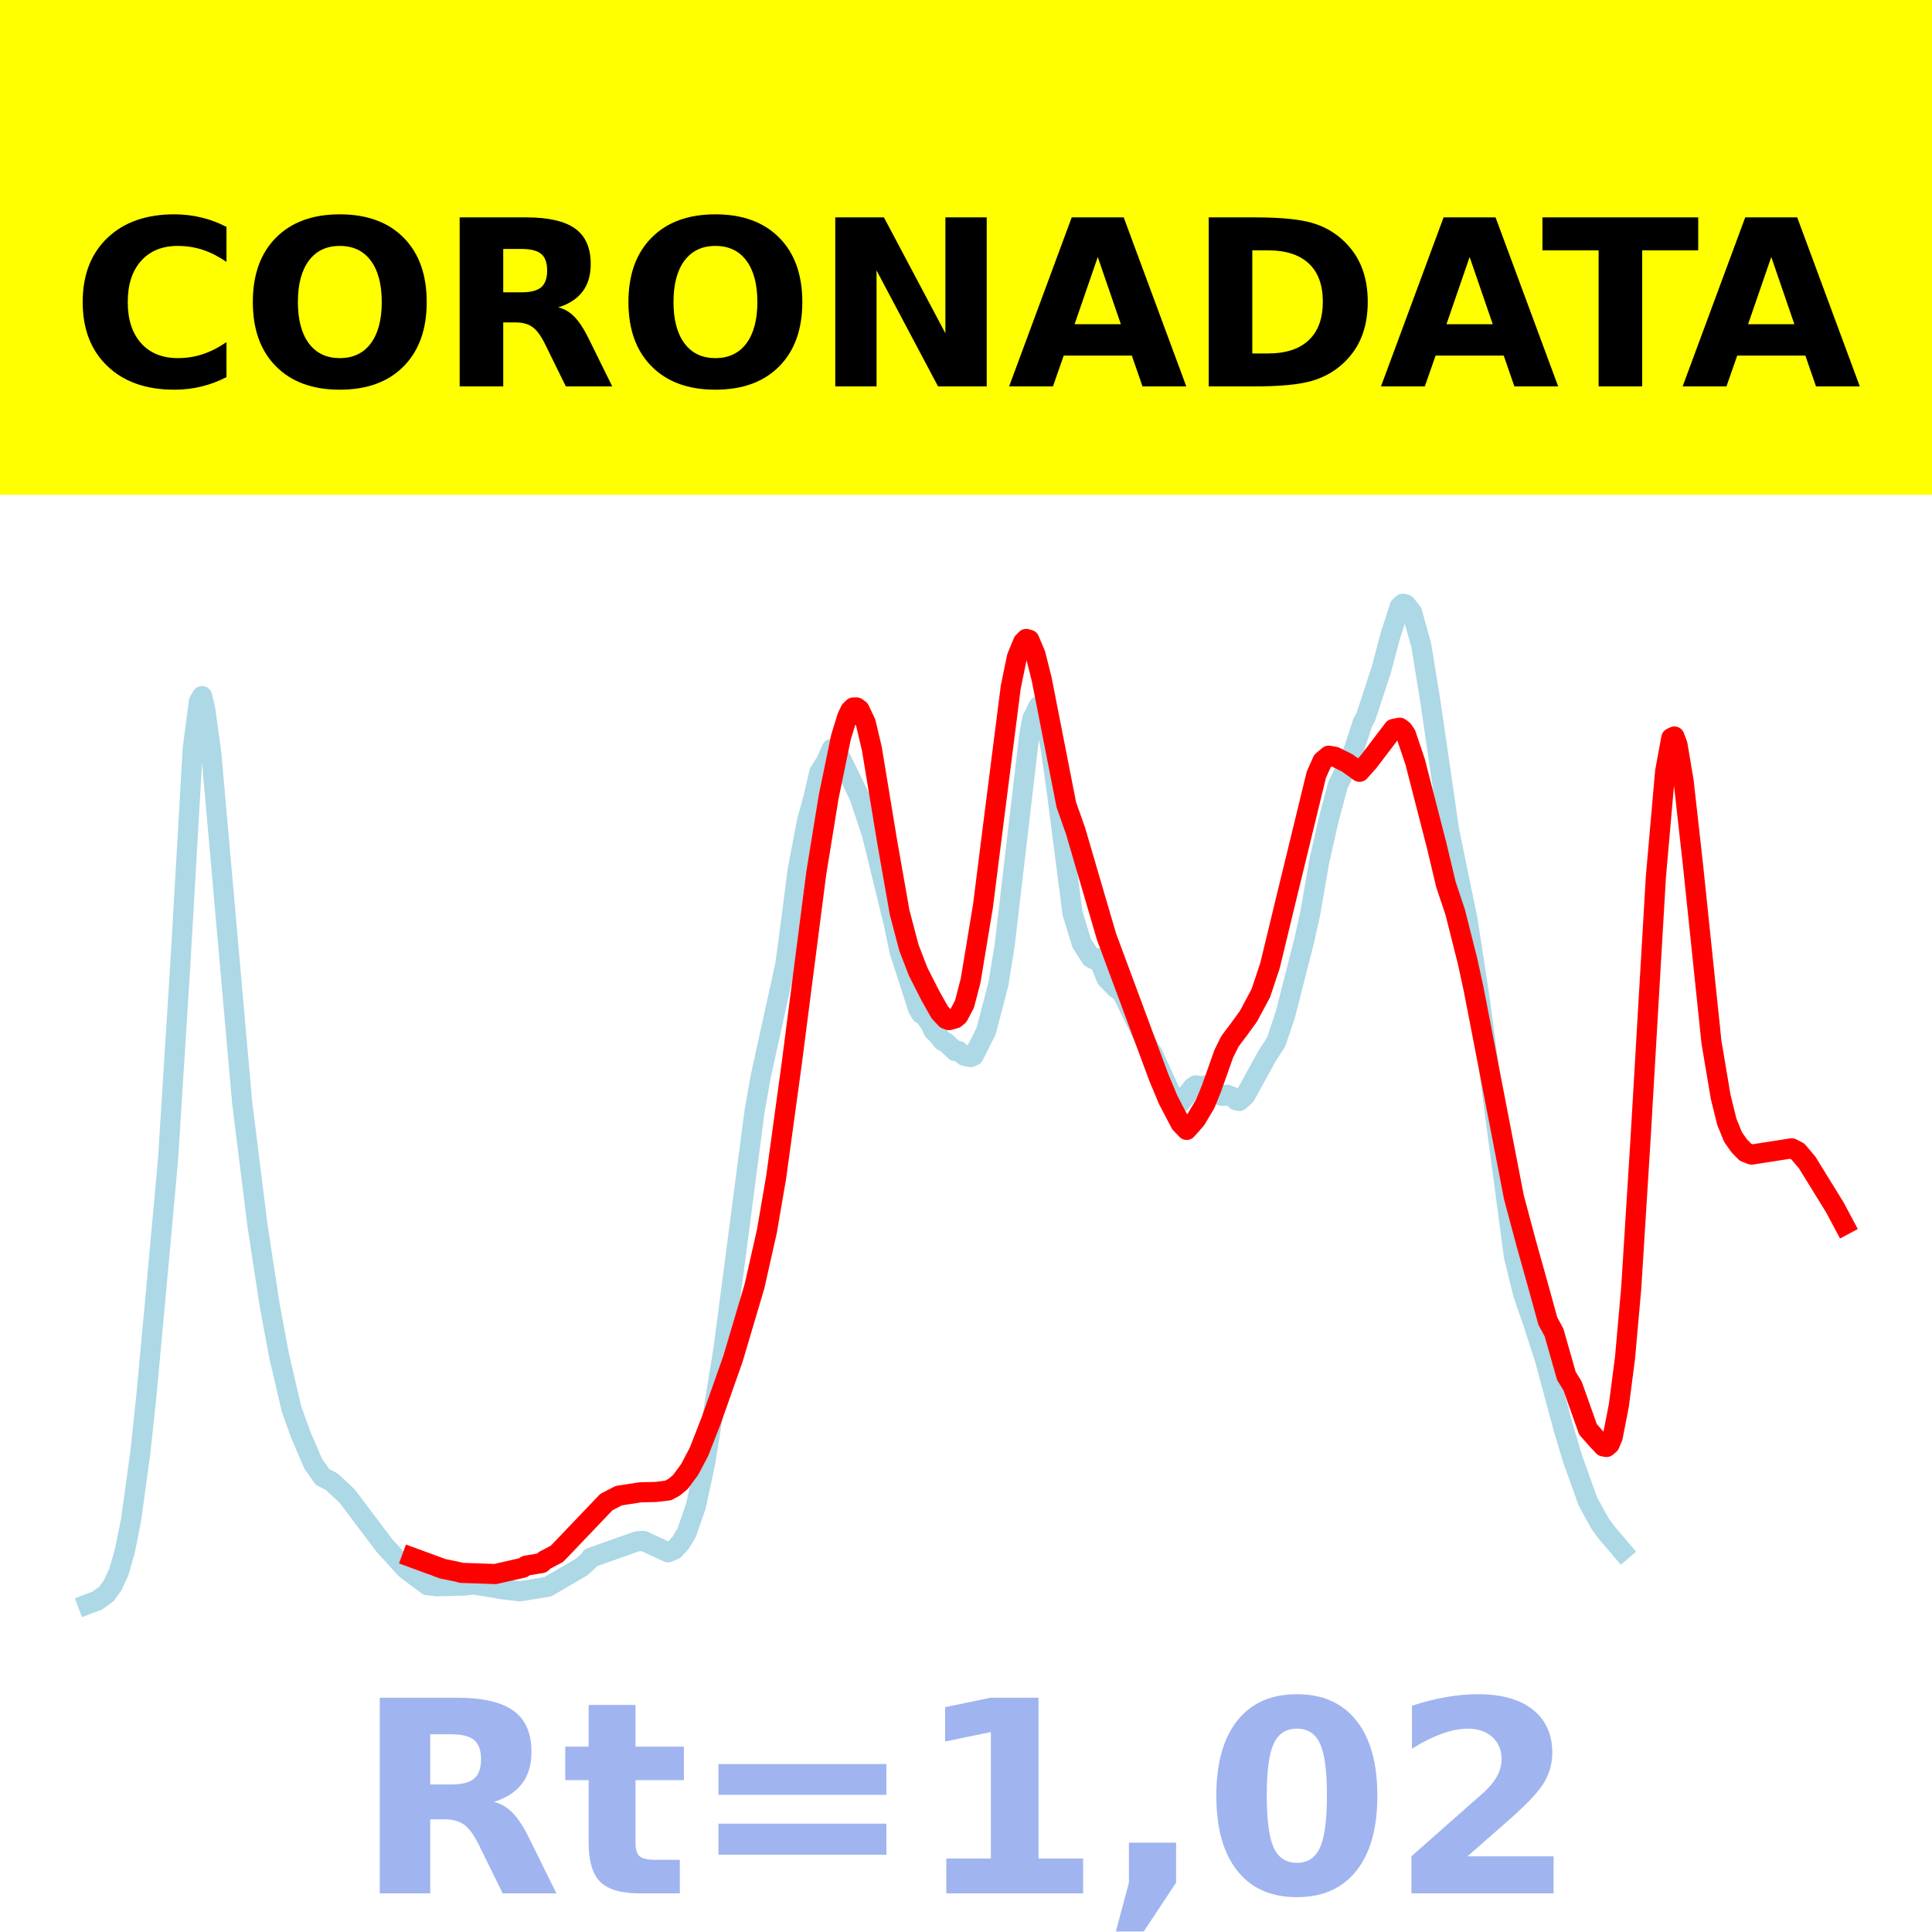
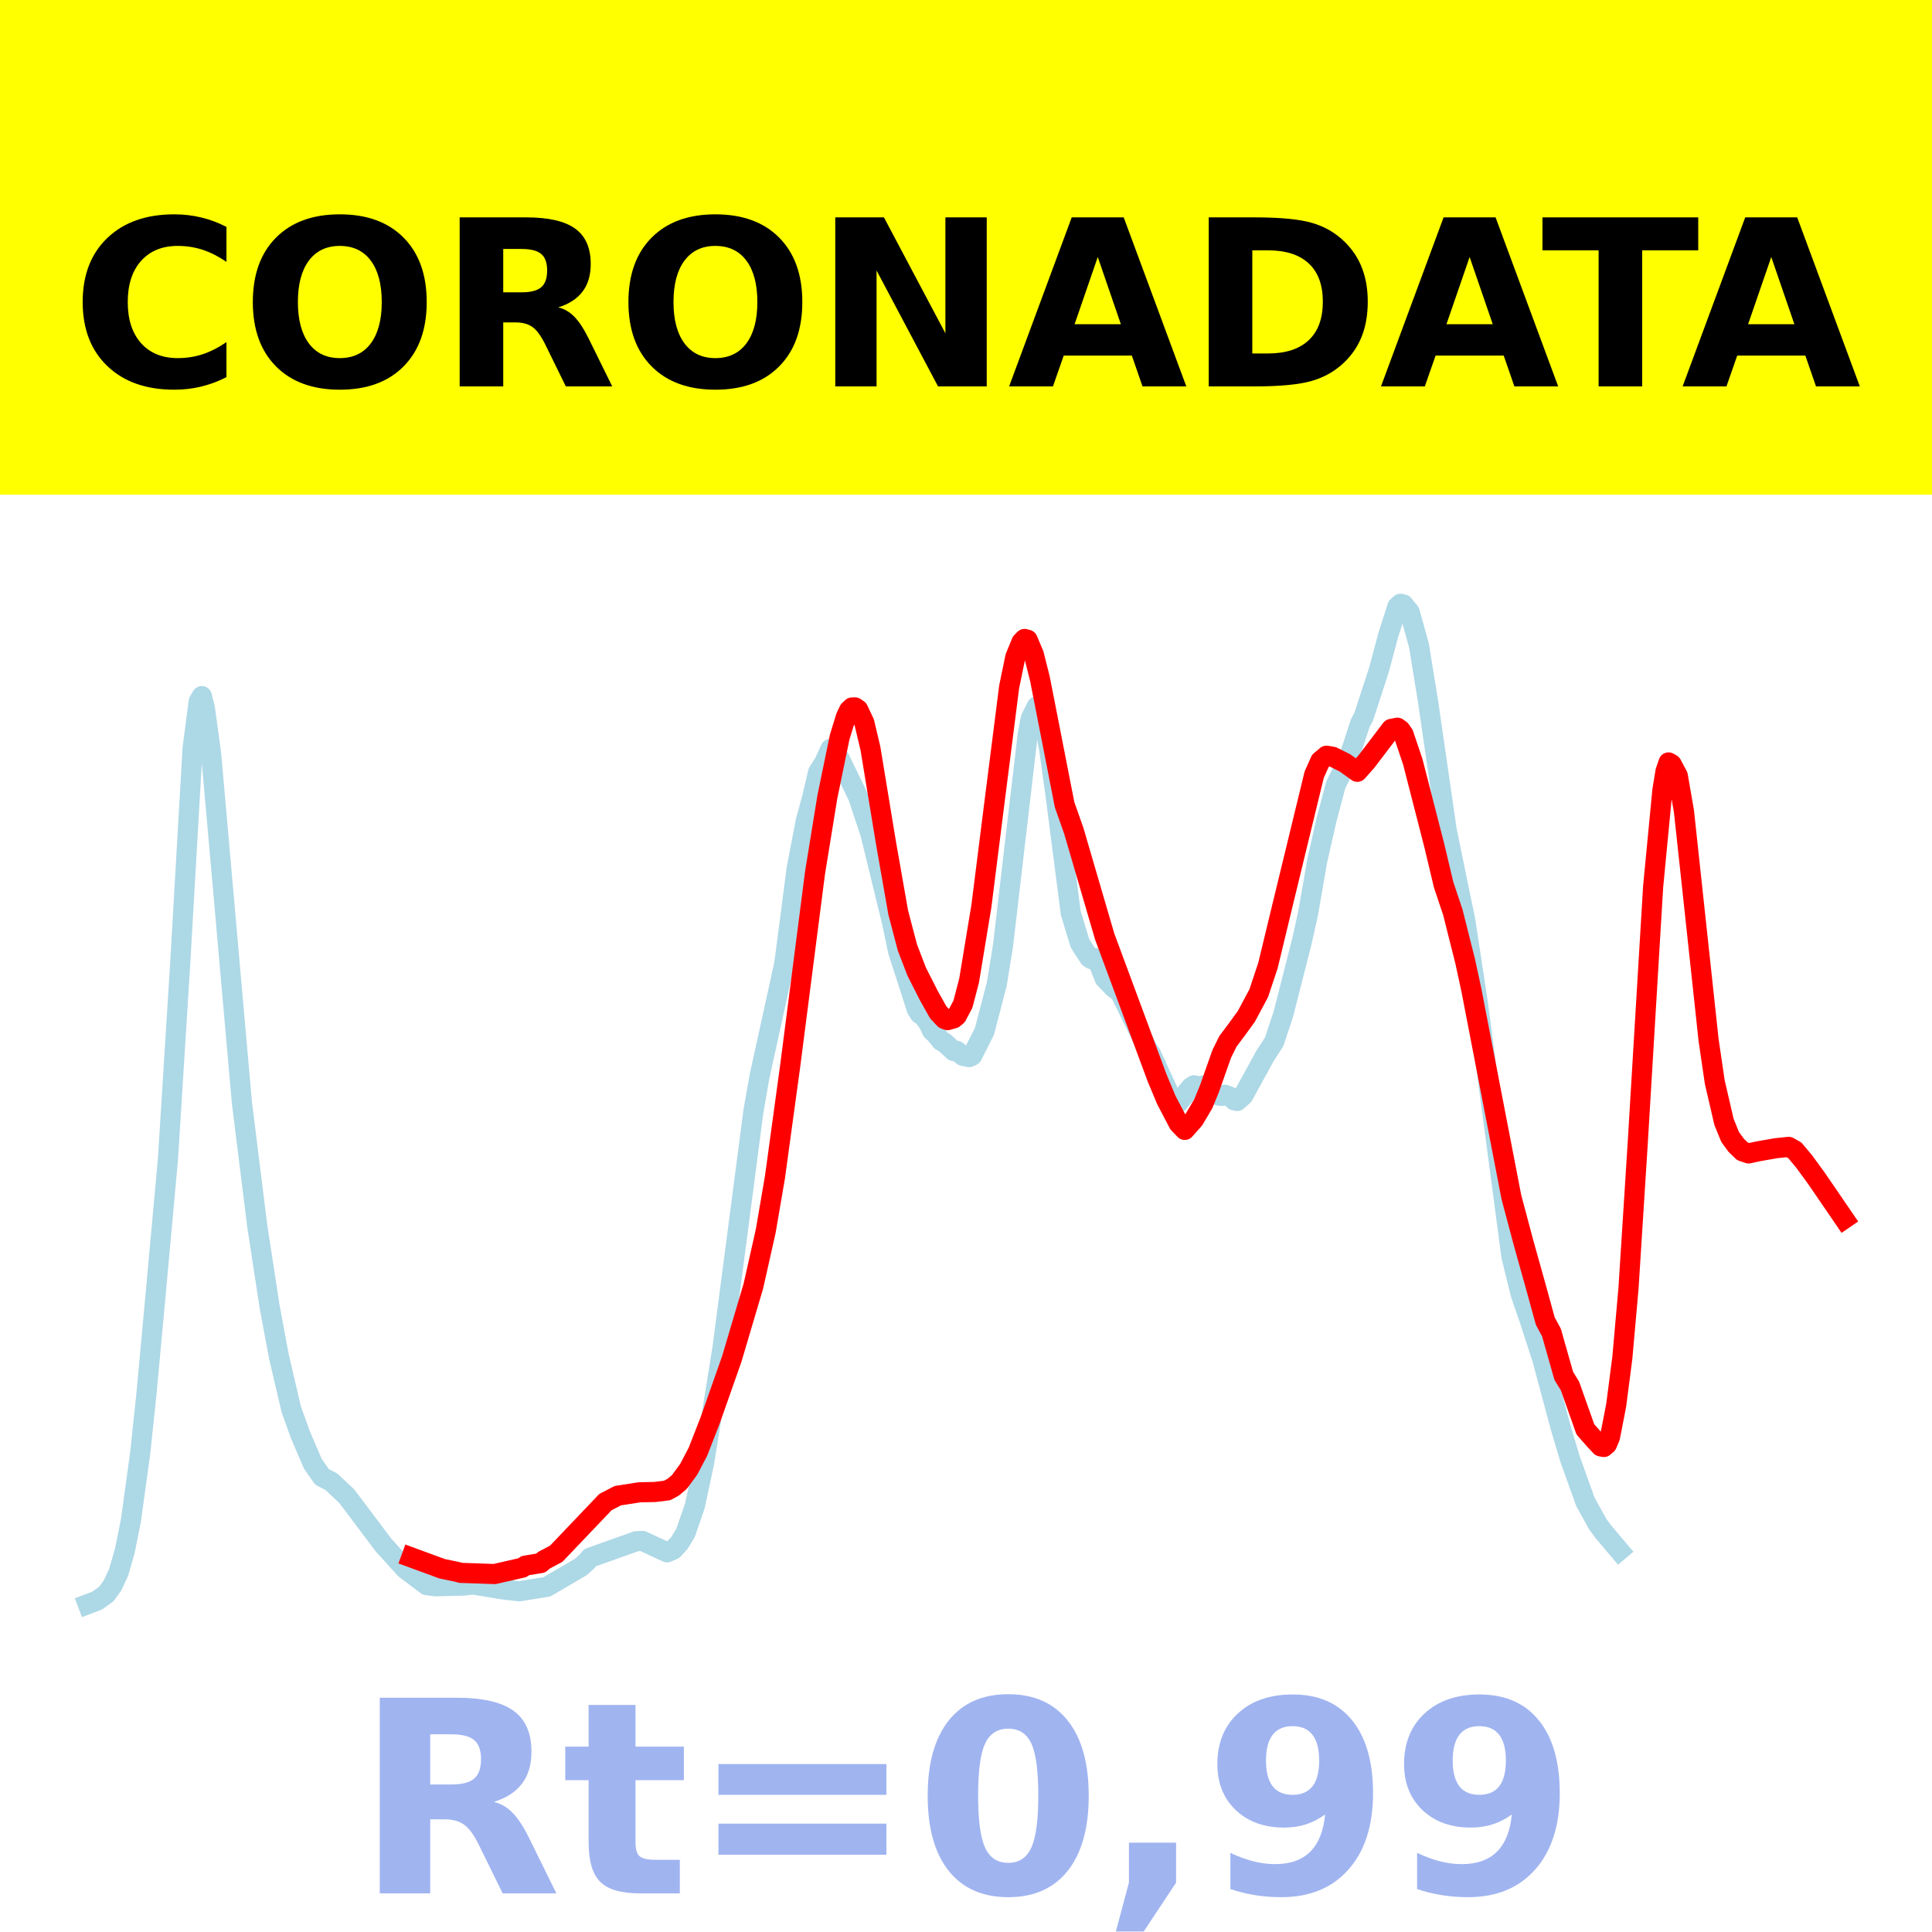
<svg xmlns="http://www.w3.org/2000/svg" xmlns:xlink="http://www.w3.org/1999/xlink" height="144pt" version="1.1" viewBox="0 0 144 144" width="144pt">
  <defs>
    <style type="text/css">*{stroke-linecap:butt;stroke-linejoin:round;}</style>
  </defs>
  <g id="figure_1">
    <g id="patch_1">
      <path d="M 0 144  L 144 144  L 144 0  L 0 0  z " style="fill:#ffffff;" />
    </g>
    <g id="axes_1">
      <g id="patch_2">
        <path d="M 0 144  L 144 144  L 144 0  L 0 0  z " style="fill:#ffffff;" />
      </g>
      <g id="line2d_1">
-         <path clip-path="url(#p60a0f4796b)" d="M 6.545 119.565  L 7.236 119.304  L 7.926 118.81  L 8.386 118.177  L 8.846 117.191  L 9.306 115.6  L 9.766 113.303  L 10.457 108.3  L 10.917 103.954  L 11.607 96.491  L 12.527 86.401  L 13.448 71.75  L 14.368 55.78  L 14.828 52.276  L 15.058 51.885  L 15.288 52.803  L 15.748 56.142  L 18.049 82.173  L 19.199 91.395  L 20.12 97.397  L 20.81 101.093  L 21.73 105.023  L 22.42 106.944  L 23.34 109.089  L 24.031 110.081  L 24.721 110.434  L 25.871 111.506  L 28.632 115.168  L 30.243 116.941  L 31.853 118.15  L 32.543 118.23  L 34.614 118.178  L 35.304 118.099  L 36.684 118.318  L 37.375 118.444  L 38.755 118.608  L 40.826 118.271  L 43.356 116.794  L 43.817 116.378  L 44.047 116.099  L 47.498 114.876  L 47.958 114.852  L 49.798 115.703  L 50.259 115.502  L 50.719 115.005  L 51.179 114.243  L 51.869 112.248  L 52.559 109.041  L 53.94 100.429  L 56.24 82.842  L 56.7 80.226  L 58.541 71.855  L 59.001 68.378  L 59.461 64.799  L 60.151 61.19  L 60.612 59.516  L 61.072 57.554  L 61.532 56.835  L 61.992 55.819  L 62.222 55.922  L 62.682 56.548  L 64.063 59.385  L 64.983 62.152  L 66.593 68.747  L 67.054 70.94  L 67.514 72.348  L 68.434 75.205  L 68.664 75.569  L 68.894 75.672  L 69.354 76.336  L 69.584 76.831  L 69.814 77.034  L 70.274 77.596  L 70.505 77.698  L 71.195 78.342  L 71.425 78.323  L 71.885 78.698  L 72.345 78.791  L 72.575 78.687  L 73.495 76.864  L 74.416 73.334  L 74.876 70.497  L 76.716 54.797  L 76.946 53.561  L 77.407 52.642  L 77.637 52.838  L 77.867 53.383  L 78.327 55.841  L 78.787 59.153  L 79.937 68.057  L 80.628 70.315  L 81.318 71.385  L 81.548 71.514  L 81.778 71.413  L 82.008 71.771  L 82.468 72.927  L 83.158 73.643  L 83.618 73.973  L 85.689 78.221  L 85.919 78.541  L 87.53 82.06  L 87.76 82.203  L 87.99 82.166  L 88.91 81.038  L 89.14 80.892  L 89.6 80.998  L 89.83 80.904  L 90.29 81.097  L 90.981 81.654  L 91.211 81.685  L 91.441 81.595  L 91.901 81.77  L 92.131 82.007  L 92.361 82.062  L 92.821 81.654  L 94.432 78.72  L 95.122 77.652  L 95.812 75.582  L 97.193 70.168  L 97.653 68.099  L 98.343 64.137  L 99.033 61.097  L 99.723 58.502  L 100.644 56.645  L 101.104 55.273  L 101.564 53.863  L 101.794 53.459  L 102.944 49.945  L 103.634 47.364  L 104.325 45.213  L 104.555 45  L 104.785 45.054  L 105.245 45.627  L 105.935 48.11  L 106.625 52.359  L 108.006 61.88  L 108.926 66.355  L 109.386 68.561  L 110.306 74.595  L 112.837 93.638  L 113.527 96.439  L 114.218 98.441  L 115.138 101.278  L 116.518 106.407  L 117.209 108.721  L 118.359 111.93  L 119.279 113.596  L 119.739 114.214  L 120.89 115.57  L 120.89 115.57  " style="fill:none;stroke:#add8e6;stroke-linecap:square;stroke-width:1.5;" />
+         <path clip-path="url(#p5e19c37100)" d="M 6.545 119.565  L 7.234 119.304  L 7.923 118.81  L 8.383 118.177  L 8.842 117.191  L 9.301 115.6  L 9.761 113.303  L 10.45 108.3  L 10.909 103.954  L 11.598 96.491  L 12.517 86.401  L 13.435 71.75  L 14.354 55.78  L 14.813 52.276  L 15.043 51.885  L 15.273 52.803  L 15.732 56.142  L 18.029 82.173  L 19.177 91.395  L 20.096 97.397  L 20.785 101.093  L 21.703 105.023  L 22.392 106.944  L 23.311 109.089  L 24 110.081  L 24.689 110.434  L 25.837 111.506  L 28.593 115.168  L 30.201 116.941  L 31.809 118.15  L 32.498 118.23  L 34.565 118.178  L 35.254 118.099  L 36.632 118.318  L 37.321 118.444  L 38.699 118.608  L 40.766 118.271  L 43.292 116.794  L 43.751 116.378  L 43.981 116.099  L 47.426 114.876  L 47.885 114.852  L 49.722 115.703  L 50.182 115.502  L 50.641 115.005  L 51.1 114.243  L 51.789 112.248  L 52.478 109.041  L 53.856 100.429  L 56.153 82.842  L 56.612 80.226  L 58.45 71.855  L 58.909 68.378  L 59.368 64.799  L 60.057 61.19  L 60.517 59.516  L 60.976 57.554  L 61.435 56.835  L 61.895 55.819  L 62.124 55.922  L 62.584 56.548  L 63.962 59.385  L 64.88 62.152  L 66.488 68.747  L 66.947 70.94  L 67.407 72.348  L 68.325 75.205  L 68.555 75.569  L 68.785 75.672  L 69.244 76.336  L 69.474 76.831  L 69.703 77.034  L 70.163 77.596  L 70.392 77.698  L 71.081 78.342  L 71.311 78.323  L 71.77 78.698  L 72.23 78.791  L 72.459 78.687  L 73.378 76.864  L 74.297 73.334  L 74.756 70.497  L 76.593 54.797  L 76.823 53.561  L 77.282 52.642  L 77.512 52.838  L 77.742 53.383  L 78.201 55.841  L 78.66 59.153  L 79.809 68.057  L 80.498 70.315  L 81.187 71.385  L 81.416 71.514  L 81.646 71.413  L 81.876 71.771  L 82.335 72.927  L 83.024 73.643  L 83.483 73.973  L 85.55 78.221  L 85.78 78.541  L 87.388 82.06  L 87.617 82.203  L 87.847 82.166  L 88.766 81.038  L 88.995 80.892  L 89.455 80.998  L 89.684 80.904  L 90.144 81.097  L 90.833 81.654  L 91.062 81.685  L 91.292 81.595  L 91.751 81.77  L 91.981 82.007  L 92.211 82.062  L 92.67 81.654  L 94.278 78.72  L 94.967 77.652  L 95.656 75.582  L 97.033 70.168  L 97.493 68.099  L 98.182 64.137  L 98.871 61.097  L 99.56 58.502  L 100.478 56.645  L 100.938 55.273  L 101.397 53.863  L 101.627 53.459  L 102.775 49.945  L 103.464 47.364  L 104.153 45.213  L 104.383 45  L 104.612 45.054  L 105.072 45.627  L 105.761 48.11  L 106.45 52.359  L 107.828 61.88  L 108.746 66.355  L 109.206 68.561  L 110.124 74.595  L 112.651 93.638  L 113.34 96.439  L 114.029 98.441  L 114.947 101.278  L 116.325 106.407  L 117.014 108.721  L 118.163 111.93  L 119.081 113.596  L 119.541 114.214  L 120.689 115.57  L 120.689 115.57  " style="fill:none;stroke:#add8e6;stroke-linecap:square;stroke-width:1.5;" />
      </g>
      <g id="line2d_2">
-         <path clip-path="url(#p60a0f4796b)" d="M 30.703 116.083  L 33.003 116.927  L 34.154 117.165  L 34.384 117.232  L 36.915 117.319  L 38.985 116.848  L 39.215 116.691  L 40.366 116.502  L 40.596 116.294  L 41.516 115.81  L 45.197 111.955  L 46.117 111.478  L 47.728 111.228  L 48.878 111.203  L 49.798 111.092  L 50.259 110.843  L 50.719 110.454  L 51.409 109.518  L 52.099 108.205  L 53.019 105.847  L 54.63 101.282  L 56.24 95.853  L 57.161 91.759  L 57.851 87.738  L 59.001 79.349  L 60.842 65.065  L 61.762 59.405  L 62.682 54.94  L 63.142 53.448  L 63.372 52.957  L 63.602 52.732  L 63.833 52.727  L 64.063 52.887  L 64.523 53.858  L 64.983 55.801  L 66.133 62.782  L 67.054 68.012  L 67.744 70.633  L 68.434 72.421  L 69.354 74.232  L 70.044 75.457  L 70.505 75.95  L 70.735 76.034  L 71.195 75.906  L 71.425 75.715  L 71.885 74.849  L 72.345 73.087  L 73.265 67.528  L 74.186 60.235  L 75.336 51.203  L 75.796 48.976  L 76.256 47.859  L 76.486 47.623  L 76.716 47.686  L 77.177 48.774  L 77.637 50.6  L 79.477 59.981  L 80.167 61.935  L 82.468 69.797  L 86.379 80.329  L 87.07 81.979  L 87.99 83.737  L 88.45 84.216  L 89.14 83.437  L 89.83 82.271  L 90.29 81.149  L 91.211 78.547  L 91.671 77.617  L 92.361 76.698  L 93.051 75.748  L 93.972 74.03  L 94.662 71.958  L 95.812 67.197  L 98.113 57.737  L 98.573 56.714  L 99.033 56.326  L 99.493 56.405  L 100.413 56.863  L 101.334 57.525  L 102.024 56.751  L 103.865 54.329  L 104.325 54.239  L 104.555 54.406  L 104.785 54.733  L 105.475 56.778  L 107.085 63.042  L 107.776 65.939  L 108.466 68  L 109.386 71.653  L 109.846 73.776  L 112.837 89.232  L 113.757 92.676  L 114.678 95.962  L 115.368 98.469  L 115.828 99.316  L 116.748 102.552  L 117.209 103.295  L 118.359 106.535  L 119.049 107.317  L 119.509 107.807  L 119.739 107.85  L 119.969 107.656  L 120.199 107.113  L 120.66 104.754  L 121.12 101.207  L 121.58 96.032  L 122.27 85.013  L 123.42 65.349  L 124.111 57.49  L 124.571 55.004  L 124.801 54.895  L 125.031 55.514  L 125.491 58.257  L 126.181 64.431  L 127.562 77.672  L 128.252 81.771  L 128.712 83.625  L 129.172 84.751  L 129.632 85.404  L 130.092 85.876  L 130.552 86.057  L 131.243 85.949  L 133.543 85.589  L 134.004 85.827  L 134.694 86.643  L 136.764 89.999  L 137.455 91.296  L 137.455 91.296  " style="fill:none;stroke:#ff0000;stroke-linecap:square;stroke-width:1.5;" />
+         <path clip-path="url(#p5e19c37100)" d="M 30.66 116.083  L 32.957 116.927  L 34.105 117.165  L 34.335 117.232  L 36.861 117.319  L 38.928 116.848  L 39.158 116.691  L 40.306 116.502  L 40.536 116.294  L 41.455 115.81  L 45.129 111.955  L 46.048 111.478  L 47.656 111.228  L 48.804 111.203  L 49.722 111.092  L 50.182 110.843  L 50.641 110.454  L 51.33 109.518  L 52.019 108.205  L 52.938 105.847  L 54.545 101.282  L 56.153 95.853  L 57.072 91.759  L 57.761 87.738  L 58.909 79.349  L 60.746 65.065  L 61.665 59.405  L 62.584 54.94  L 63.043 53.448  L 63.273 52.957  L 63.502 52.732  L 63.732 52.727  L 63.962 52.887  L 64.421 53.858  L 64.88 55.801  L 66.029 62.782  L 66.947 68.012  L 67.636 70.633  L 68.325 72.421  L 69.244 74.232  L 69.933 75.457  L 70.392 75.95  L 70.622 76.034  L 71.081 75.906  L 71.311 75.715  L 71.77 74.849  L 72.23 73.087  L 73.148 67.528  L 74.067 60.235  L 75.215 51.203  L 75.675 48.976  L 76.134 47.859  L 76.364 47.623  L 76.593 47.686  L 77.053 48.774  L 77.512 50.6  L 79.349 59.981  L 80.038 61.935  L 82.335 69.797  L 86.239 80.329  L 86.928 81.979  L 87.847 83.737  L 88.306 84.216  L 88.995 83.437  L 89.684 82.271  L 90.144 81.149  L 91.062 78.547  L 91.522 77.617  L 92.211 76.698  L 92.9 75.748  L 93.818 74.03  L 94.507 71.958  L 95.656 67.197  L 97.952 57.737  L 98.411 56.714  L 98.871 56.326  L 99.33 56.405  L 100.249 56.863  L 101.167 57.525  L 101.856 56.751  L 103.694 54.329  L 104.153 54.239  L 104.383 54.406  L 104.612 54.733  L 105.301 56.778  L 106.909 63.042  L 107.598 65.939  L 108.287 68  L 109.206 71.653  L 109.665 73.776  L 112.651 89.232  L 113.569 92.676  L 114.488 95.962  L 115.177 98.469  L 115.636 99.316  L 116.555 102.552  L 117.014 103.295  L 118.163 106.535  L 118.852 107.317  L 119.311 107.807  L 119.541 107.85  L 119.77 107.656  L 120 107.113  L 120.459 104.754  L 120.919 101.207  L 121.378 96.032  L 122.067 85.197  L 123.215 66.091  L 123.904 58.911  L 124.134 57.503  L 124.364 56.827  L 124.593 56.957  L 125.053 57.82  L 125.512 60.468  L 126.201 66.862  L 127.349 77.523  L 127.809 80.655  L 128.498 83.625  L 128.957 84.751  L 129.416 85.374  L 129.876 85.817  L 130.335 85.969  L 131.024 85.817  L 132.402 85.576  L 133.321 85.483  L 133.78 85.744  L 134.469 86.568  L 135.388 87.827  L 137.455 90.848  L 137.455 90.848  " style="fill:none;stroke:#ff0000;stroke-linecap:square;stroke-width:1.5;" />
      </g>
      <g id="patch_3">
        <path d="M 0 144  L 0 0  " style="fill:none;stroke:#ffffff;stroke-linecap:square;stroke-linejoin:miter;stroke-width:0.8;" />
      </g>
      <g id="patch_4">
        <path d="M 144 144  L 144 0  " style="fill:none;stroke:#ffffff;stroke-linecap:square;stroke-linejoin:miter;stroke-width:0.8;" />
      </g>
      <g id="patch_5">
        <path d="M 0 144  L 144 144  " style="fill:none;stroke:#ffffff;stroke-linecap:square;stroke-linejoin:miter;stroke-width:0.8;" />
      </g>
      <g id="patch_6">
        <path d="M 0 0  L 144 0  " style="fill:none;stroke:#ffffff;stroke-linecap:square;stroke-linejoin:miter;stroke-width:0.8;" />
      </g>
    </g>
    <g id="text_1">
      <g id="patch_7">
        <path d="M -64.848 36.368  L 208.848 36.368  L 208.848 -7.654  L -64.848 -7.654  z " style="fill:#ffff00;stroke:#ffff00;stroke-linejoin:miter;" />
      </g>
      <g transform="translate(72 9.45018)scale(0.1728 -0.1728)" />
      <g transform="translate(-60.87375 28.8)scale(0.1728 -0.1728)">
        <defs>
          <path id="DejaVuSans-Bold-32" />
          <path d="M 67 4  Q 61.812 1.312 56.203 -0.047  Q 50.594 -1.422 44.484 -1.422  Q 26.266 -1.422 15.625 8.766  Q 4.984 18.953 4.984 36.375  Q 4.984 53.859 15.625 64.031  Q 26.266 74.219 44.484 74.219  Q 50.594 74.219 56.203 72.844  Q 61.812 71.484 67 68.797  L 67 53.719  Q 61.766 57.281 56.688 58.938  Q 51.609 60.594 46 60.594  Q 35.938 60.594 30.172 54.141  Q 24.422 47.703 24.422 36.375  Q 24.422 25.094 30.172 18.641  Q 35.938 12.203 46 12.203  Q 51.609 12.203 56.688 13.859  Q 61.766 15.531 67 19.094  z " id="DejaVuSans-Bold-67" />
          <path d="M 42.484 60.594  Q 33.891 60.594 29.156 54.25  Q 24.422 47.906 24.422 36.375  Q 24.422 24.906 29.156 18.547  Q 33.891 12.203 42.484 12.203  Q 51.125 12.203 55.859 18.547  Q 60.594 24.906 60.594 36.375  Q 60.594 47.906 55.859 54.25  Q 51.125 60.594 42.484 60.594  z M 42.484 74.219  Q 60.062 74.219 70.016 64.156  Q 79.984 54.109 79.984 36.375  Q 79.984 18.703 70.016 8.641  Q 60.062 -1.422 42.484 -1.422  Q 24.953 -1.422 14.969 8.641  Q 4.984 18.703 4.984 36.375  Q 4.984 54.109 14.969 64.156  Q 24.953 74.219 42.484 74.219  z " id="DejaVuSans-Bold-79" />
          <path d="M 35.891 40.578  Q 41.797 40.578 44.359 42.766  Q 46.922 44.969 46.922 50  Q 46.922 54.984 44.359 57.125  Q 41.797 59.281 35.891 59.281  L 27.984 59.281  L 27.984 40.578  z M 27.984 27.594  L 27.984 0  L 9.188 0  L 9.188 72.906  L 37.891 72.906  Q 52.297 72.906 59 68.062  Q 65.719 63.234 65.719 52.781  Q 65.719 45.562 62.219 40.922  Q 58.734 36.281 51.703 34.078  Q 55.562 33.203 58.609 30.094  Q 61.672 27 64.797 20.703  L 75 0  L 54.984 0  L 46.094 18.109  Q 43.406 23.578 40.641 25.578  Q 37.891 27.594 33.297 27.594  z " id="DejaVuSans-Bold-82" />
          <path d="M 9.188 72.906  L 30.172 72.906  L 56.688 22.906  L 56.688 72.906  L 74.516 72.906  L 74.516 0  L 53.516 0  L 27 50  L 27 0  L 9.188 0  z " id="DejaVuSans-Bold-78" />
          <path d="M 53.422 13.281  L 24.031 13.281  L 19.391 0  L 0.484 0  L 27.484 72.906  L 49.906 72.906  L 76.906 0  L 58.016 0  z M 28.719 26.812  L 48.688 26.812  L 38.719 55.812  z " id="DejaVuSans-Bold-65" />
          <path d="M 27.984 58.688  L 27.984 14.203  L 34.719 14.203  Q 46.234 14.203 52.312 19.922  Q 58.406 25.641 58.406 36.531  Q 58.406 47.359 52.344 53.016  Q 46.297 58.688 34.719 58.688  z M 9.188 72.906  L 29 72.906  Q 45.609 72.906 53.734 70.531  Q 61.859 68.172 67.672 62.5  Q 72.797 57.562 75.281 51.109  Q 77.781 44.672 77.781 36.531  Q 77.781 28.266 75.281 21.797  Q 72.797 15.328 67.672 10.406  Q 61.812 4.734 53.609 2.359  Q 45.406 0 29 0  L 9.188 0  z " id="DejaVuSans-Bold-68" />
          <path d="M 0.484 72.906  L 67.672 72.906  L 67.672 58.688  L 43.5 58.688  L 43.5 0  L 24.703 0  L 24.703 58.688  L 0.484 58.688  z " id="DejaVuSans-Bold-84" />
        </defs>
        <use xlink:href="#DejaVuSans-Bold-32" />
        <use x="34.814" xlink:href="#DejaVuSans-Bold-32" />
        <use x="69.629" xlink:href="#DejaVuSans-Bold-32" />
        <use x="104.443" xlink:href="#DejaVuSans-Bold-32" />
        <use x="139.258" xlink:href="#DejaVuSans-Bold-32" />
        <use x="174.072" xlink:href="#DejaVuSans-Bold-32" />
        <use x="208.887" xlink:href="#DejaVuSans-Bold-32" />
        <use x="243.701" xlink:href="#DejaVuSans-Bold-32" />
        <use x="278.516" xlink:href="#DejaVuSans-Bold-32" />
        <use x="313.33" xlink:href="#DejaVuSans-Bold-32" />
        <use x="348.145" xlink:href="#DejaVuSans-Bold-32" />
        <use x="382.959" xlink:href="#DejaVuSans-Bold-67" />
        <use x="456.348" xlink:href="#DejaVuSans-Bold-79" />
        <use x="541.357" xlink:href="#DejaVuSans-Bold-82" />
        <use x="618.359" xlink:href="#DejaVuSans-Bold-79" />
        <use x="703.369" xlink:href="#DejaVuSans-Bold-78" />
        <use x="787.061" xlink:href="#DejaVuSans-Bold-65" />
        <use x="864.453" xlink:href="#DejaVuSans-Bold-68" />
        <use x="947.461" xlink:href="#DejaVuSans-Bold-65" />
        <use x="1017.104" xlink:href="#DejaVuSans-Bold-84" />
        <use x="1077.566" xlink:href="#DejaVuSans-Bold-65" />
        <use x="1154.959" xlink:href="#DejaVuSans-Bold-32" />
        <use x="1189.773" xlink:href="#DejaVuSans-Bold-32" />
        <use x="1224.588" xlink:href="#DejaVuSans-Bold-32" />
        <use x="1259.402" xlink:href="#DejaVuSans-Bold-32" />
        <use x="1294.217" xlink:href="#DejaVuSans-Bold-32" />
        <use x="1329.031" xlink:href="#DejaVuSans-Bold-32" />
        <use x="1363.846" xlink:href="#DejaVuSans-Bold-32" />
        <use x="1398.66" xlink:href="#DejaVuSans-Bold-32" />
        <use x="1433.475" xlink:href="#DejaVuSans-Bold-32" />
        <use x="1468.289" xlink:href="#DejaVuSans-Bold-32" />
        <use x="1503.104" xlink:href="#DejaVuSans-Bold-32" />
      </g>
    </g>
    <g id="text_2">
      <g style="fill:#4169e1;opacity:0.5;" transform="translate(26.46875 141.12)scale(0.2 -0.2)">
        <defs>
          <path d="M 27.484 70.219  L 27.484 54.688  L 45.516 54.688  L 45.516 42.188  L 27.484 42.188  L 27.484 19  Q 27.484 15.188 29 13.844  Q 30.516 12.5 35.016 12.5  L 44 12.5  L 44 0  L 29 0  Q 18.656 0 14.328 4.312  Q 10.016 8.641 10.016 19  L 10.016 42.188  L 1.312 42.188  L 1.312 54.688  L 10.016 54.688  L 10.016 70.219  z " id="DejaVuSans-Bold-116" />
          <path d="M 10.594 48.188  L 73.188 48.188  L 73.188 36.719  L 10.594 36.719  z M 10.594 25.984  L 73.188 25.984  L 73.188 14.406  L 10.594 14.406  z " id="DejaVuSans-Bold-61" />
-           <path d="M 11.719 12.984  L 28.328 12.984  L 28.328 60.109  L 11.281 56.594  L 11.281 69.391  L 28.219 72.906  L 46.094 72.906  L 46.094 12.984  L 62.703 12.984  L 62.703 0  L 11.719 0  z " id="DejaVuSans-Bold-49" />
+           <path d="M 46 36.531  Q 46 50.203 43.438 55.781  Q 40.875 61.375 34.812 61.375  Q 28.766 61.375 26.172 55.781  Q 23.578 50.203 23.578 36.531  Q 23.578 22.703 26.172 17.031  Q 28.766 11.375 34.812 11.375  Q 40.828 11.375 43.406 17.031  Q 46 22.703 46 36.531  z M 64.797 36.375  Q 64.797 18.266 56.984 8.422  Q 49.172 -1.422 34.812 -1.422  Q 20.406 -1.422 12.594 8.422  Q 4.781 18.266 4.781 36.375  Q 4.781 54.547 12.594 64.375  Q 20.406 74.219 34.812 74.219  Q 49.172 74.219 56.984 64.375  Q 64.797 54.547 64.797 36.375  z " id="DejaVuSans-Bold-48" />
          <path d="M 10.203 18.891  L 27.781 18.891  L 27.781 4  L 15.719 -14.203  L 5.328 -14.203  L 10.203 4  z " id="DejaVuSans-Bold-44" />
-           <path d="M 46 36.531  Q 46 50.203 43.438 55.781  Q 40.875 61.375 34.812 61.375  Q 28.766 61.375 26.172 55.781  Q 23.578 50.203 23.578 36.531  Q 23.578 22.703 26.172 17.031  Q 28.766 11.375 34.812 11.375  Q 40.828 11.375 43.406 17.031  Q 46 22.703 46 36.531  z M 64.797 36.375  Q 64.797 18.266 56.984 8.422  Q 49.172 -1.422 34.812 -1.422  Q 20.406 -1.422 12.594 8.422  Q 4.781 18.266 4.781 36.375  Q 4.781 54.547 12.594 64.375  Q 20.406 74.219 34.812 74.219  Q 49.172 74.219 56.984 64.375  Q 64.797 54.547 64.797 36.375  z " id="DejaVuSans-Bold-48" />
-           <path d="M 28.812 13.812  L 60.891 13.812  L 60.891 0  L 7.906 0  L 7.906 13.812  L 34.516 37.312  Q 38.094 40.531 39.797 43.609  Q 41.5 46.688 41.5 50  Q 41.5 55.125 38.062 58.25  Q 34.625 61.375 28.906 61.375  Q 24.516 61.375 19.281 59.5  Q 14.062 57.625 8.109 53.906  L 8.109 69.922  Q 14.453 72.016 20.656 73.109  Q 26.859 74.219 32.812 74.219  Q 45.906 74.219 53.156 68.453  Q 60.406 62.703 60.406 52.391  Q 60.406 46.438 57.328 41.281  Q 54.25 36.141 44.391 27.484  z " id="DejaVuSans-Bold-50" />
+           <path d="M 10.016 1.609  L 10.016 15.094  Q 14.5 12.984 18.594 11.938  Q 22.703 10.891 26.703 10.891  Q 35.109 10.891 39.797 15.547  Q 44.484 20.219 45.312 29.391  Q 42 26.953 38.234 25.734  Q 34.469 24.516 30.078 24.516  Q 18.891 24.516 12.031 31.031  Q 5.172 37.547 5.172 48.188  Q 5.172 59.969 12.812 67.047  Q 20.453 74.125 33.297 74.125  Q 47.562 74.125 55.375 64.5  Q 63.188 54.891 63.188 37.312  Q 63.188 19.234 54.047 8.906  Q 44.922 -1.422 29 -1.422  Q 23.875 -1.422 19.188 -0.656  Q 14.5 0.094 10.016 1.609  z M 33.203 36.719  Q 38.141 36.719 40.625 39.906  Q 43.109 43.109 43.109 49.516  Q 43.109 55.859 40.625 59.078  Q 38.141 62.312 33.203 62.312  Q 28.266 62.312 25.781 59.078  Q 23.297 55.859 23.297 49.516  Q 23.297 43.109 25.781 39.906  Q 28.266 36.719 33.203 36.719  z " id="DejaVuSans-Bold-57" />
        </defs>
        <use xlink:href="#DejaVuSans-Bold-82" />
        <use x="77.002" xlink:href="#DejaVuSans-Bold-116" />
        <use x="124.805" xlink:href="#DejaVuSans-Bold-61" />
-         <use x="208.594" xlink:href="#DejaVuSans-Bold-49" />
+         <use x="208.594" xlink:href="#DejaVuSans-Bold-48" />
        <use x="278.174" xlink:href="#DejaVuSans-Bold-44" />
-         <use x="316.162" xlink:href="#DejaVuSans-Bold-48" />
-         <use x="385.742" xlink:href="#DejaVuSans-Bold-50" />
+         <use x="316.162" xlink:href="#DejaVuSans-Bold-57" />
+         <use x="385.742" xlink:href="#DejaVuSans-Bold-57" />
      </g>
    </g>
  </g>
  <defs>
-     <clipPath id="p60a0f4796b">
+     <clipPath id="p5e19c37100">
      <rect height="144" width="144" x="0" y="0" />
    </clipPath>
  </defs>
</svg>
